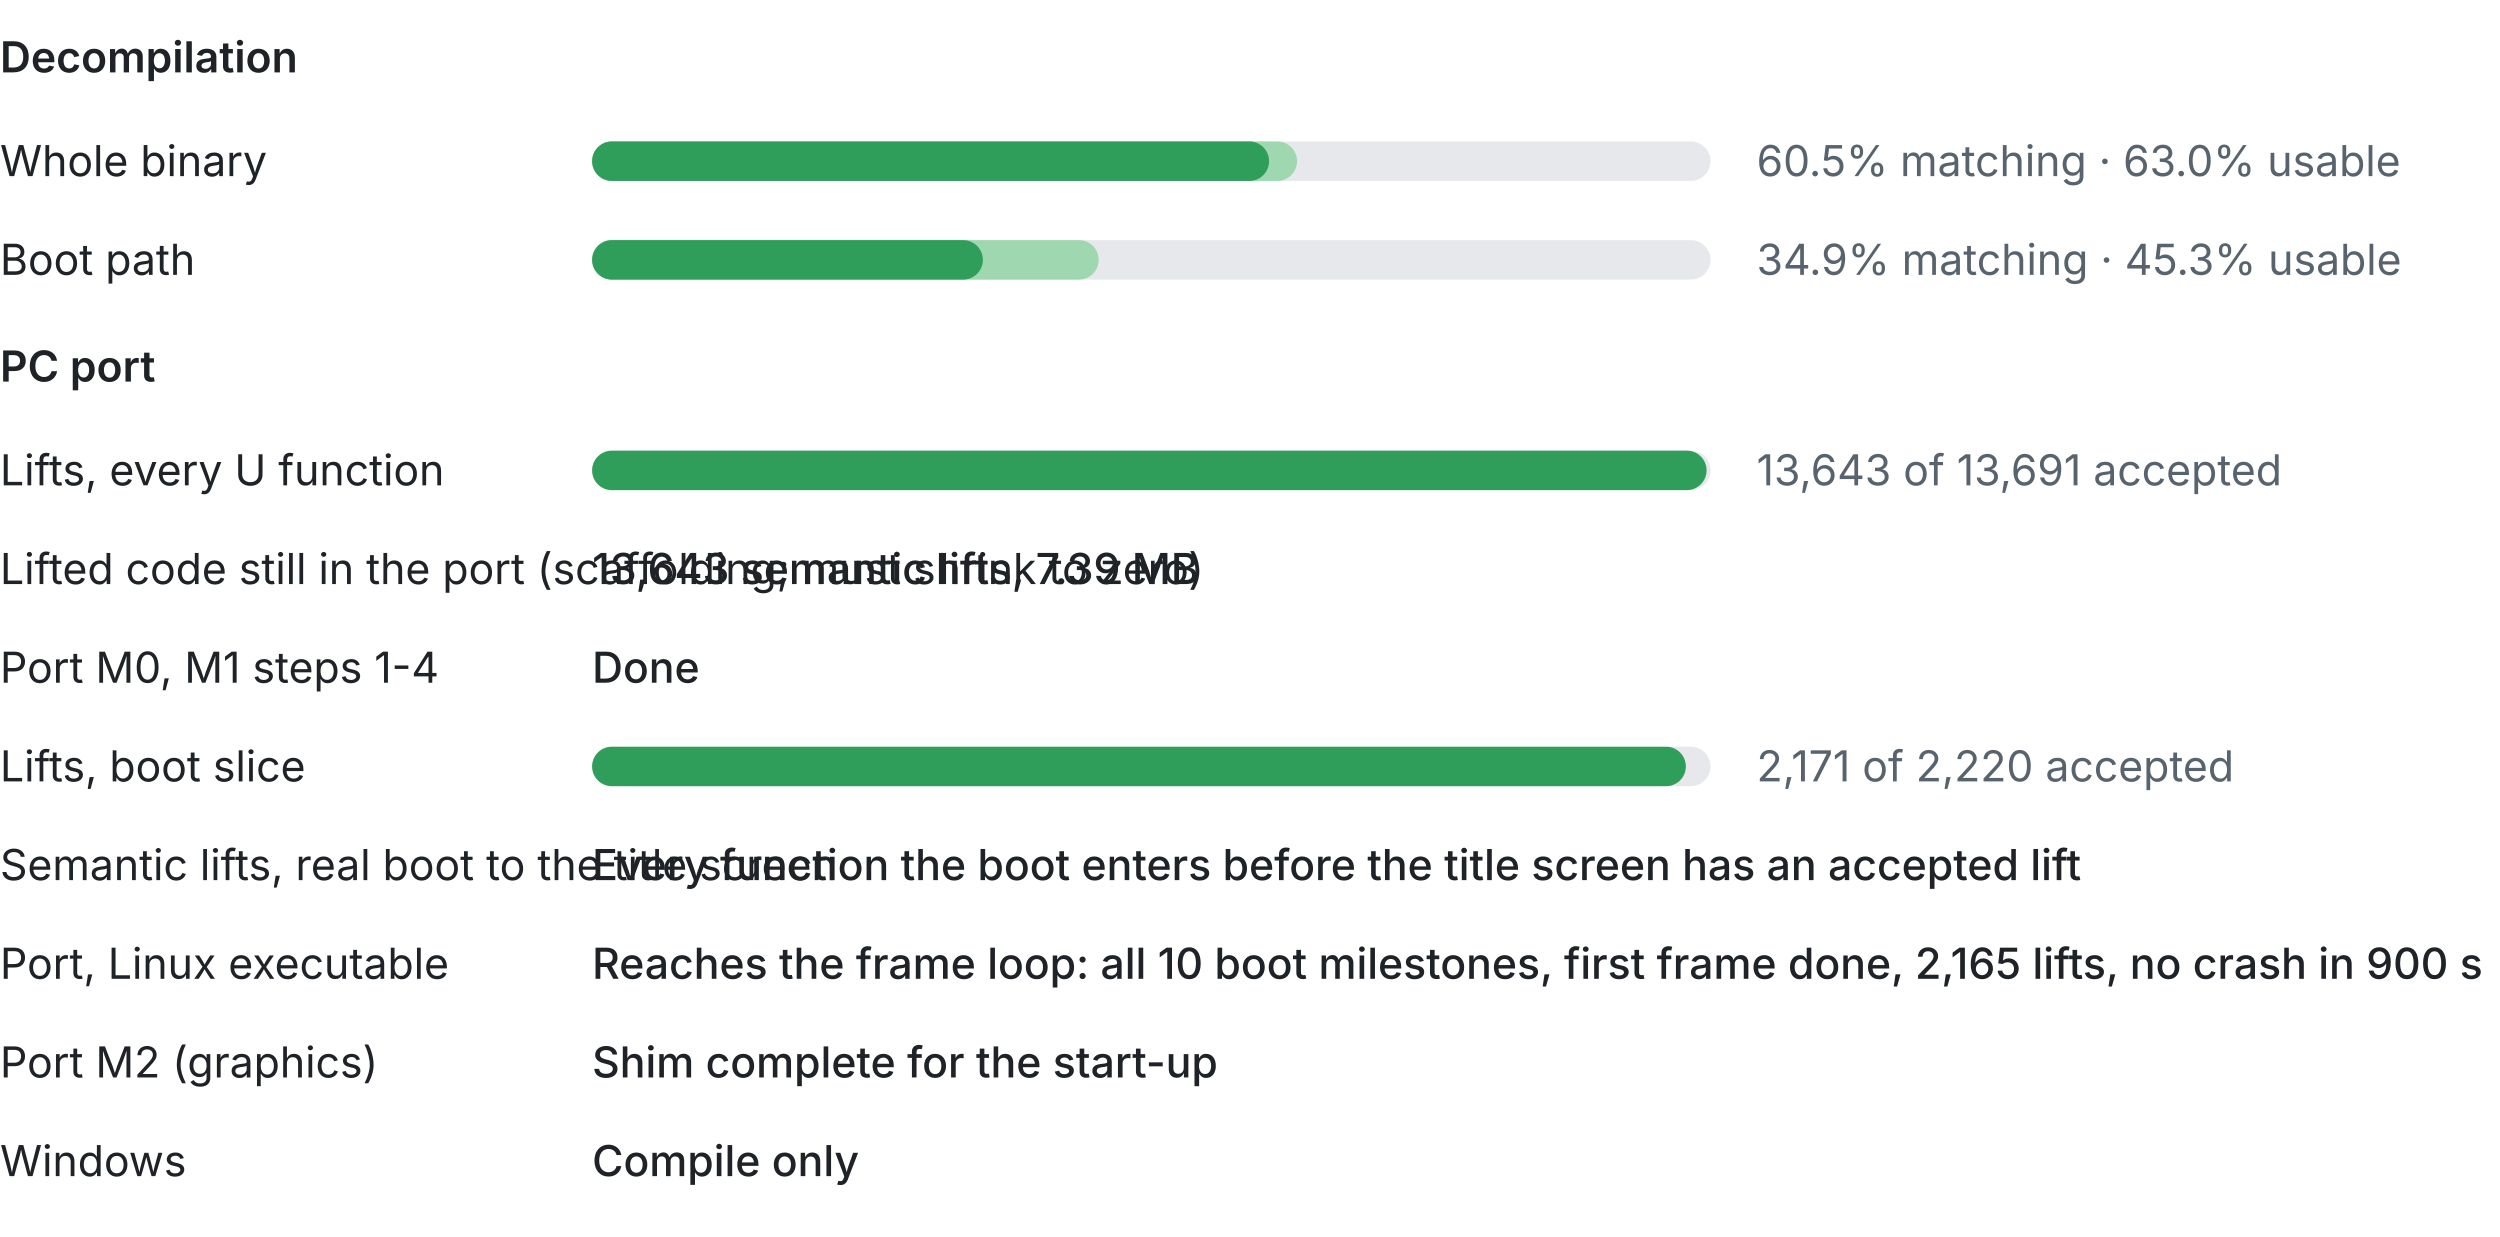
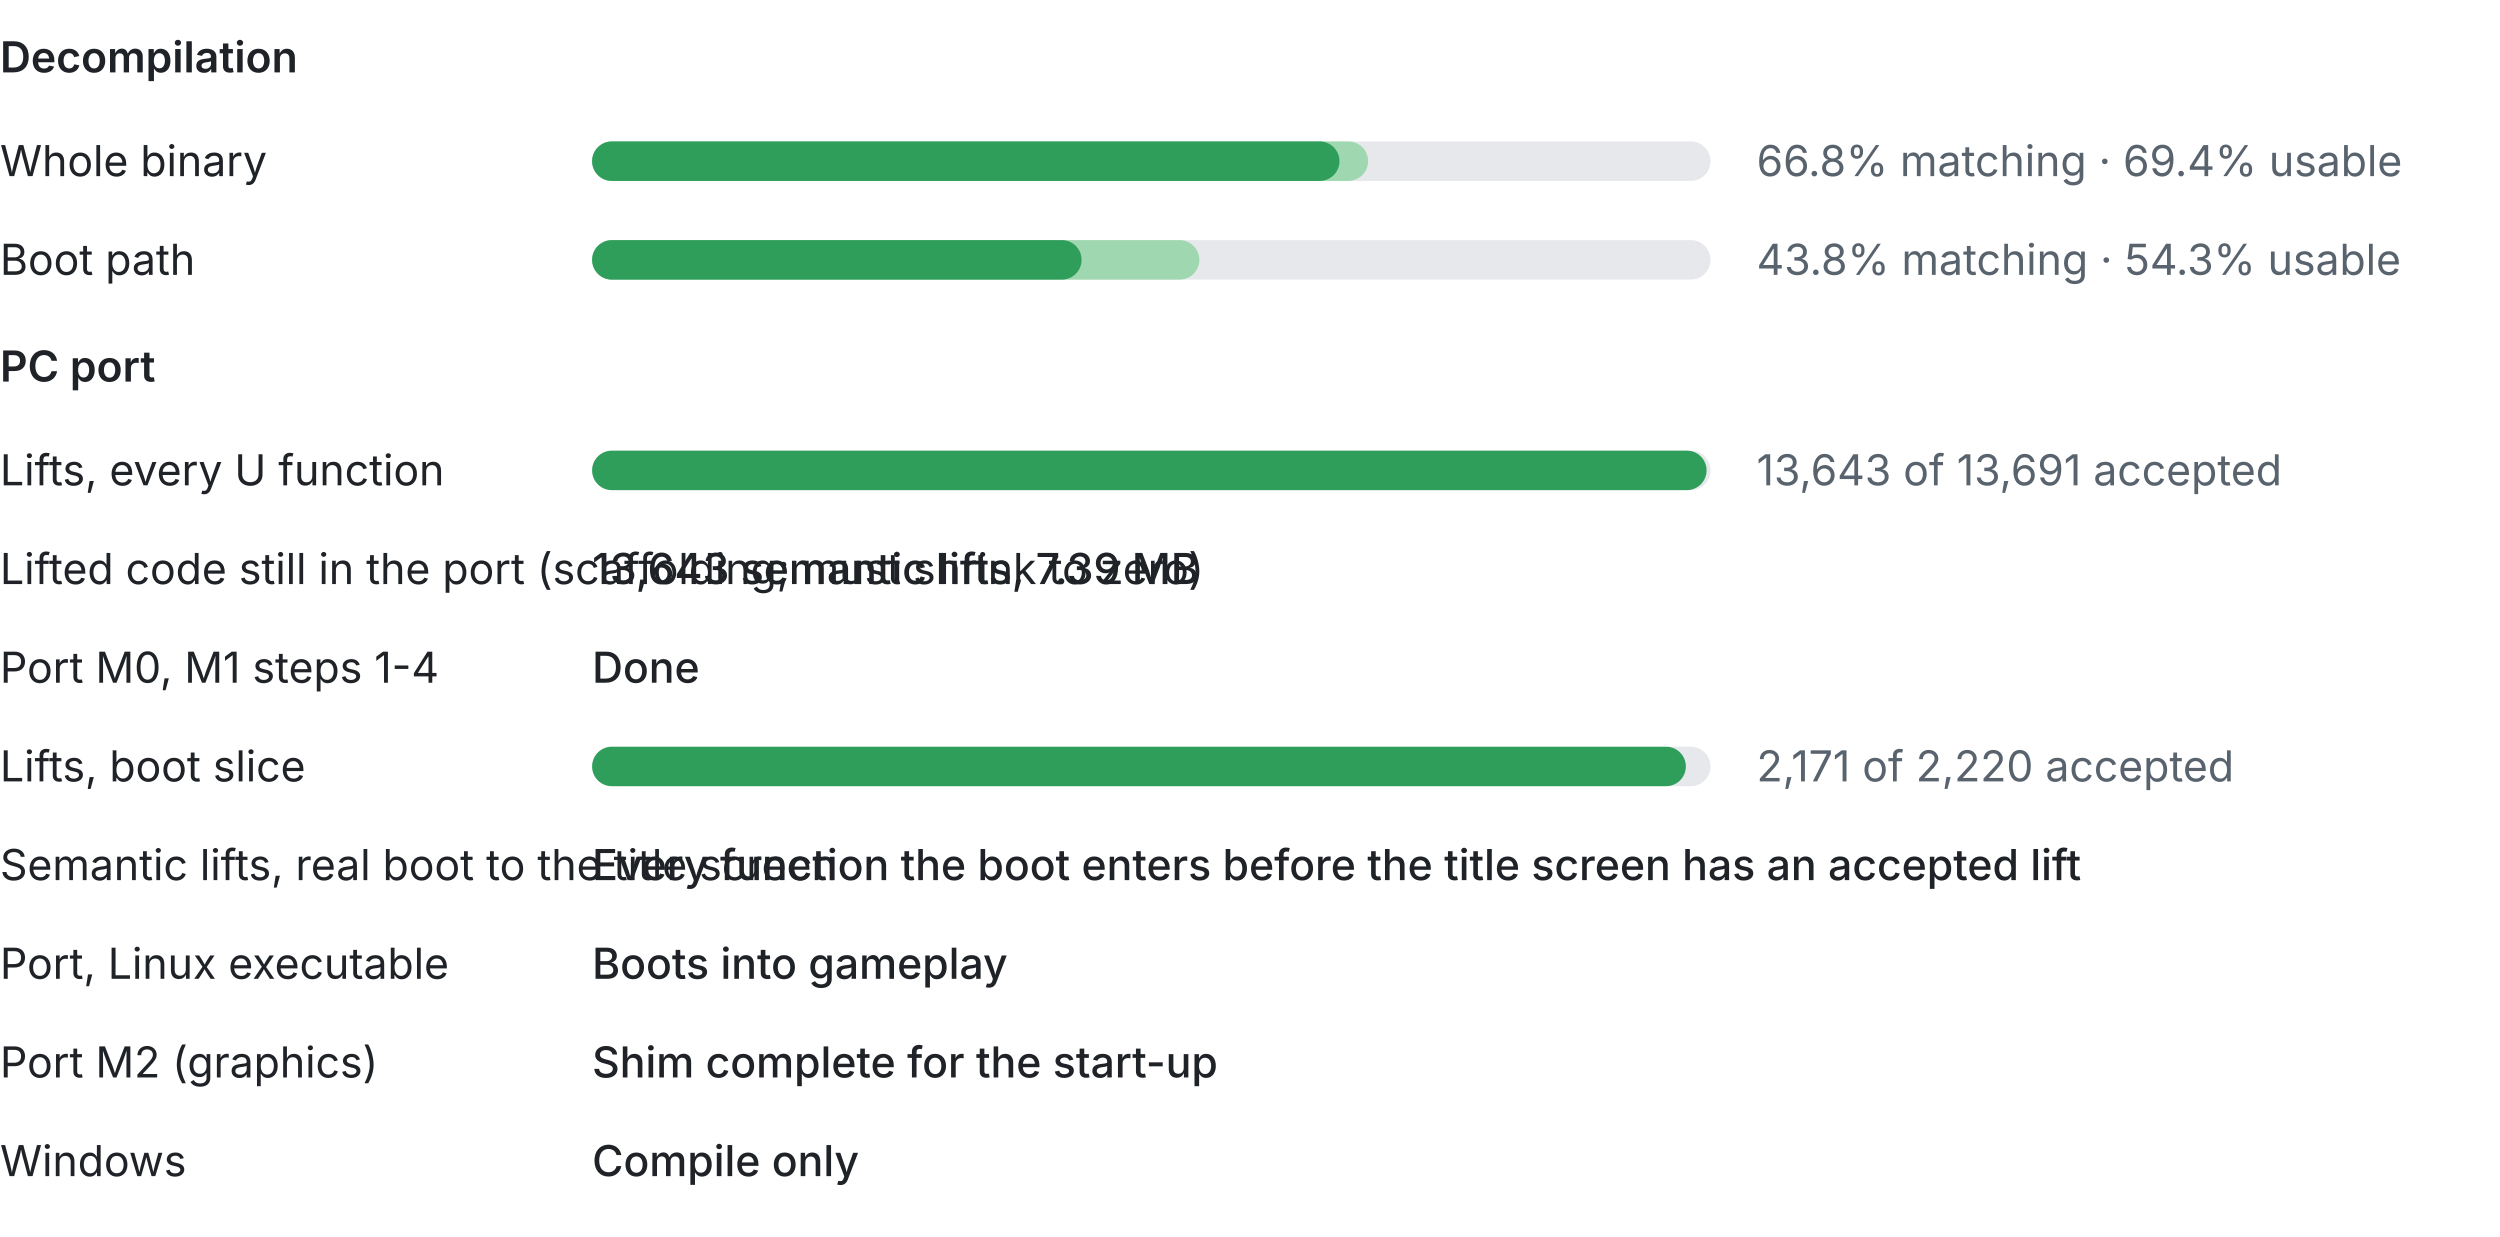
<svg xmlns="http://www.w3.org/2000/svg" width="760" height="376" viewBox="0 0 760 376" role="img">
  <style>.h{font:600 13px system-ui,-apple-system,'Segoe UI',sans-serif;fill:#1f2328}.l,.n,.s{font:13px system-ui,-apple-system,'Segoe UI',sans-serif;fill:#1f2328}.n{fill:#59636e}.s{fill:#1f2328;font-weight:500}.t{fill:#e6e8eb}.m{fill:#9fd8b0}.o{fill:#2f9e5a}@media (prefers-color-scheme:dark){.h,.l,.s{fill:#e6edf3}.n{fill:#9198a1}.t{fill:#2b3138}.m{fill:#2c6e45}.o{fill:#4cc27a}}</style>
  <text class="h" x="0" y="22">Decompilation</text>
  <text class="l" x="0" y="49" dy="0.35em">Whole binary</text>
  <rect class="t" x="180" y="43" width="340" height="12" rx="6" />
-   <rect class="m" x="180" y="43" width="214.3" height="12" rx="6" />
-   <rect class="o" x="180" y="43" width="205.8" height="12" rx="6" />
-   <text class="n" x="534" y="49" dy="0.35em">60.5% matching · 63.0% usable</text>
+   <rect class="m" x="180" y="43" width="235.9" height="12" rx="6" />
+   <rect class="o" x="180" y="43" width="227.2" height="12" rx="6" />
+   <text class="n" x="534" y="49" dy="0.35em">66.8% matching · 69.4% usable</text>
  <text class="l" x="0" y="79" dy="0.35em">Boot path</text>
  <rect class="t" x="180" y="73" width="340" height="12" rx="6" />
-   <rect class="m" x="180" y="73" width="154.0" height="12" rx="6" />
-   <rect class="o" x="180" y="73" width="118.8" height="12" rx="6" />
-   <text class="n" x="534" y="79" dy="0.35em">34.9% matching · 45.3% usable</text>
+   <rect class="m" x="180" y="73" width="184.6" height="12" rx="6" />
+   <rect class="o" x="180" y="73" width="148.8" height="12" rx="6" />
+   <text class="n" x="534" y="79" dy="0.35em">43.8% matching · 54.3% usable</text>
  <text class="h" x="0" y="116">PC port</text>
  <text class="l" x="0" y="143" dy="0.35em">Lifts, every U function</text>
  <rect class="t" x="180" y="137" width="340" height="12" rx="6" />
  <rect class="o" x="180" y="137" width="338.8" height="12" rx="6" />
  <text class="n" x="534" y="143" dy="0.35em">13,643 of 13,691 accepted</text>
  <text class="l" x="0" y="173" dy="0.35em">Lifted code still in the port (scaffolding; must shrink to zero)</text>
  <text class="s" x="180" y="173" dy="0.35em">13,643 semantic lifts, 7.39 MB</text>
  <text class="l" x="0" y="203" dy="0.35em">Port M0, M1 steps 1-4</text>
  <text class="s" x="180" y="203" dy="0.35em">Done</text>
  <text class="l" x="0" y="233" dy="0.35em">Lifts, boot slice</text>
  <rect class="t" x="180" y="227" width="340" height="12" rx="6" />
  <rect class="o" x="180" y="227" width="332.5" height="12" rx="6" />
  <text class="n" x="534" y="233" dy="0.35em">2,171 of 2,220 accepted</text>
  <text class="l" x="0" y="263" dy="0.35em">Semantic lifts, real boot to the title screen</text>
  <text class="s" x="180" y="263" dy="0.35em">Every function the boot enters before the title screen has an accepted lift</text>
  <text class="l" x="0" y="293" dy="0.35em">Port, Linux executable</text>
-   <text class="s" x="180" y="293" dy="0.35em">Reaches the frame loop: all 10 boot milestones, first frame done, 2,165 lifts, no crash in 900 s</text>
+   <text class="s" x="180" y="293" dy="0.35em">Boots into gameplay</text>
  <text class="l" x="0" y="323" dy="0.35em">Port M2 (graphics)</text>
  <text class="s" x="180" y="323" dy="0.35em">Shim complete for the start-up</text>
  <text class="l" x="0" y="353" dy="0.35em">Windows</text>
  <text class="s" x="180" y="353" dy="0.35em">Compile only</text>
</svg>
